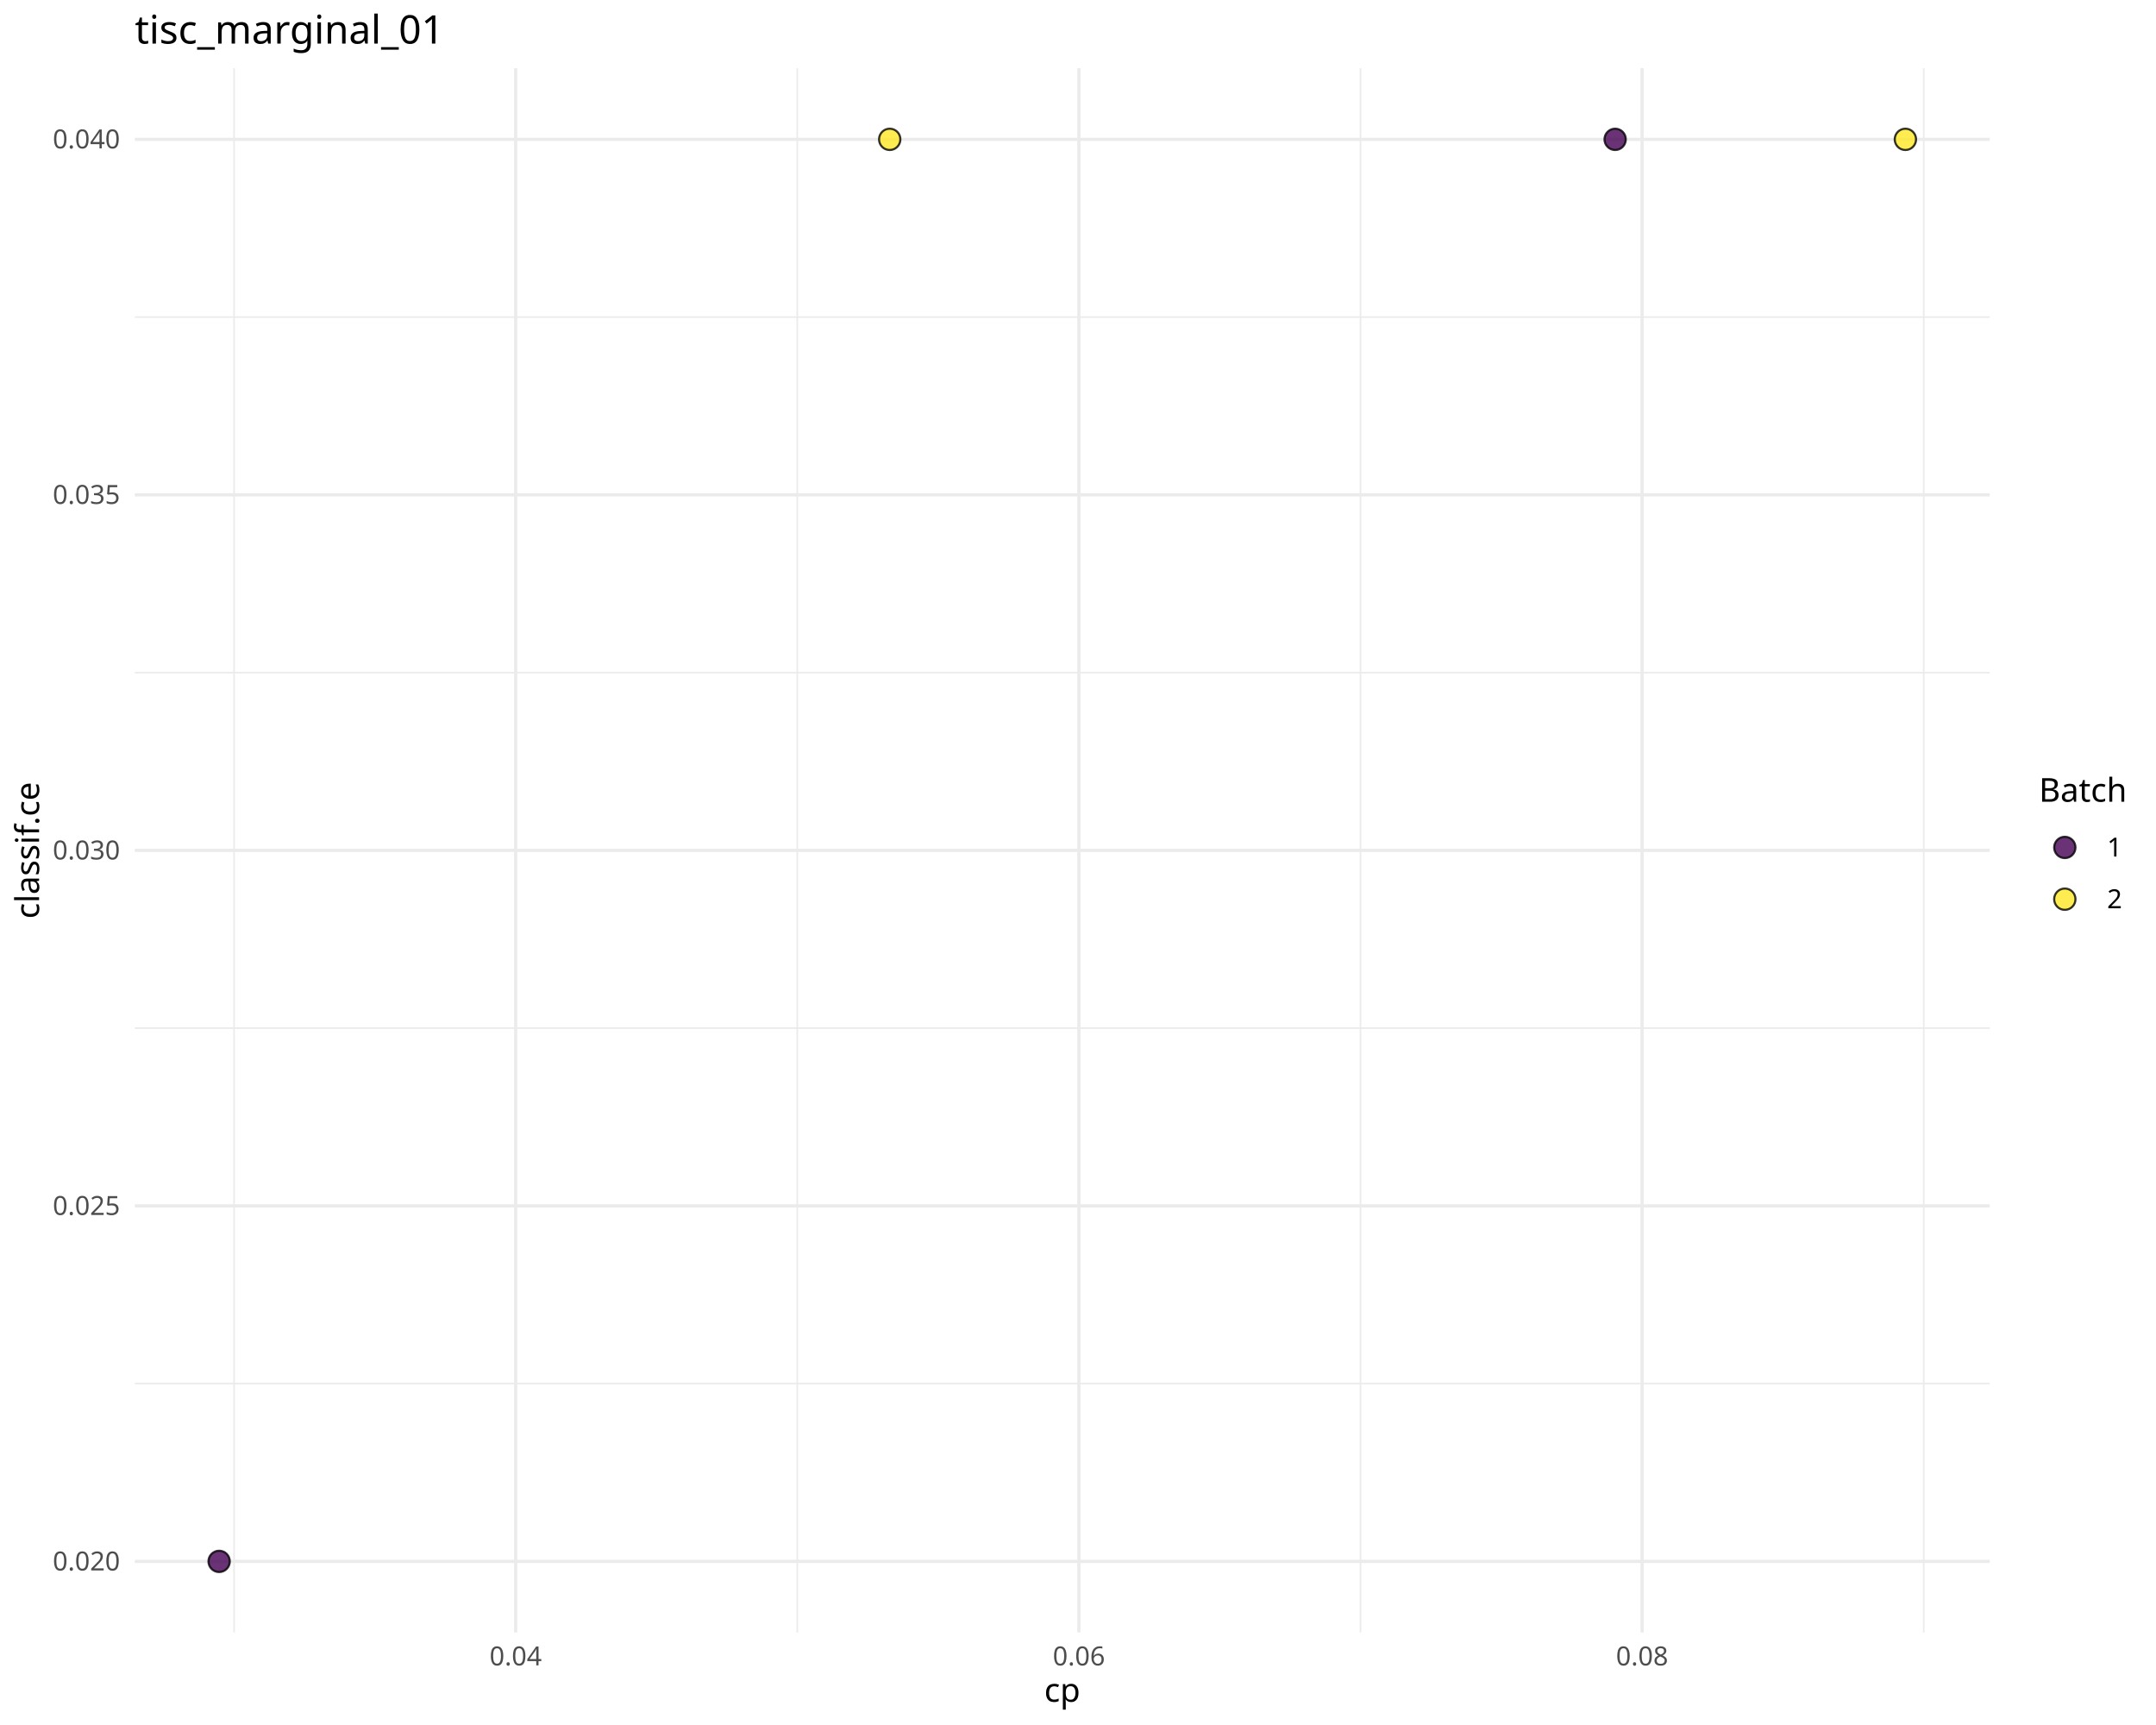
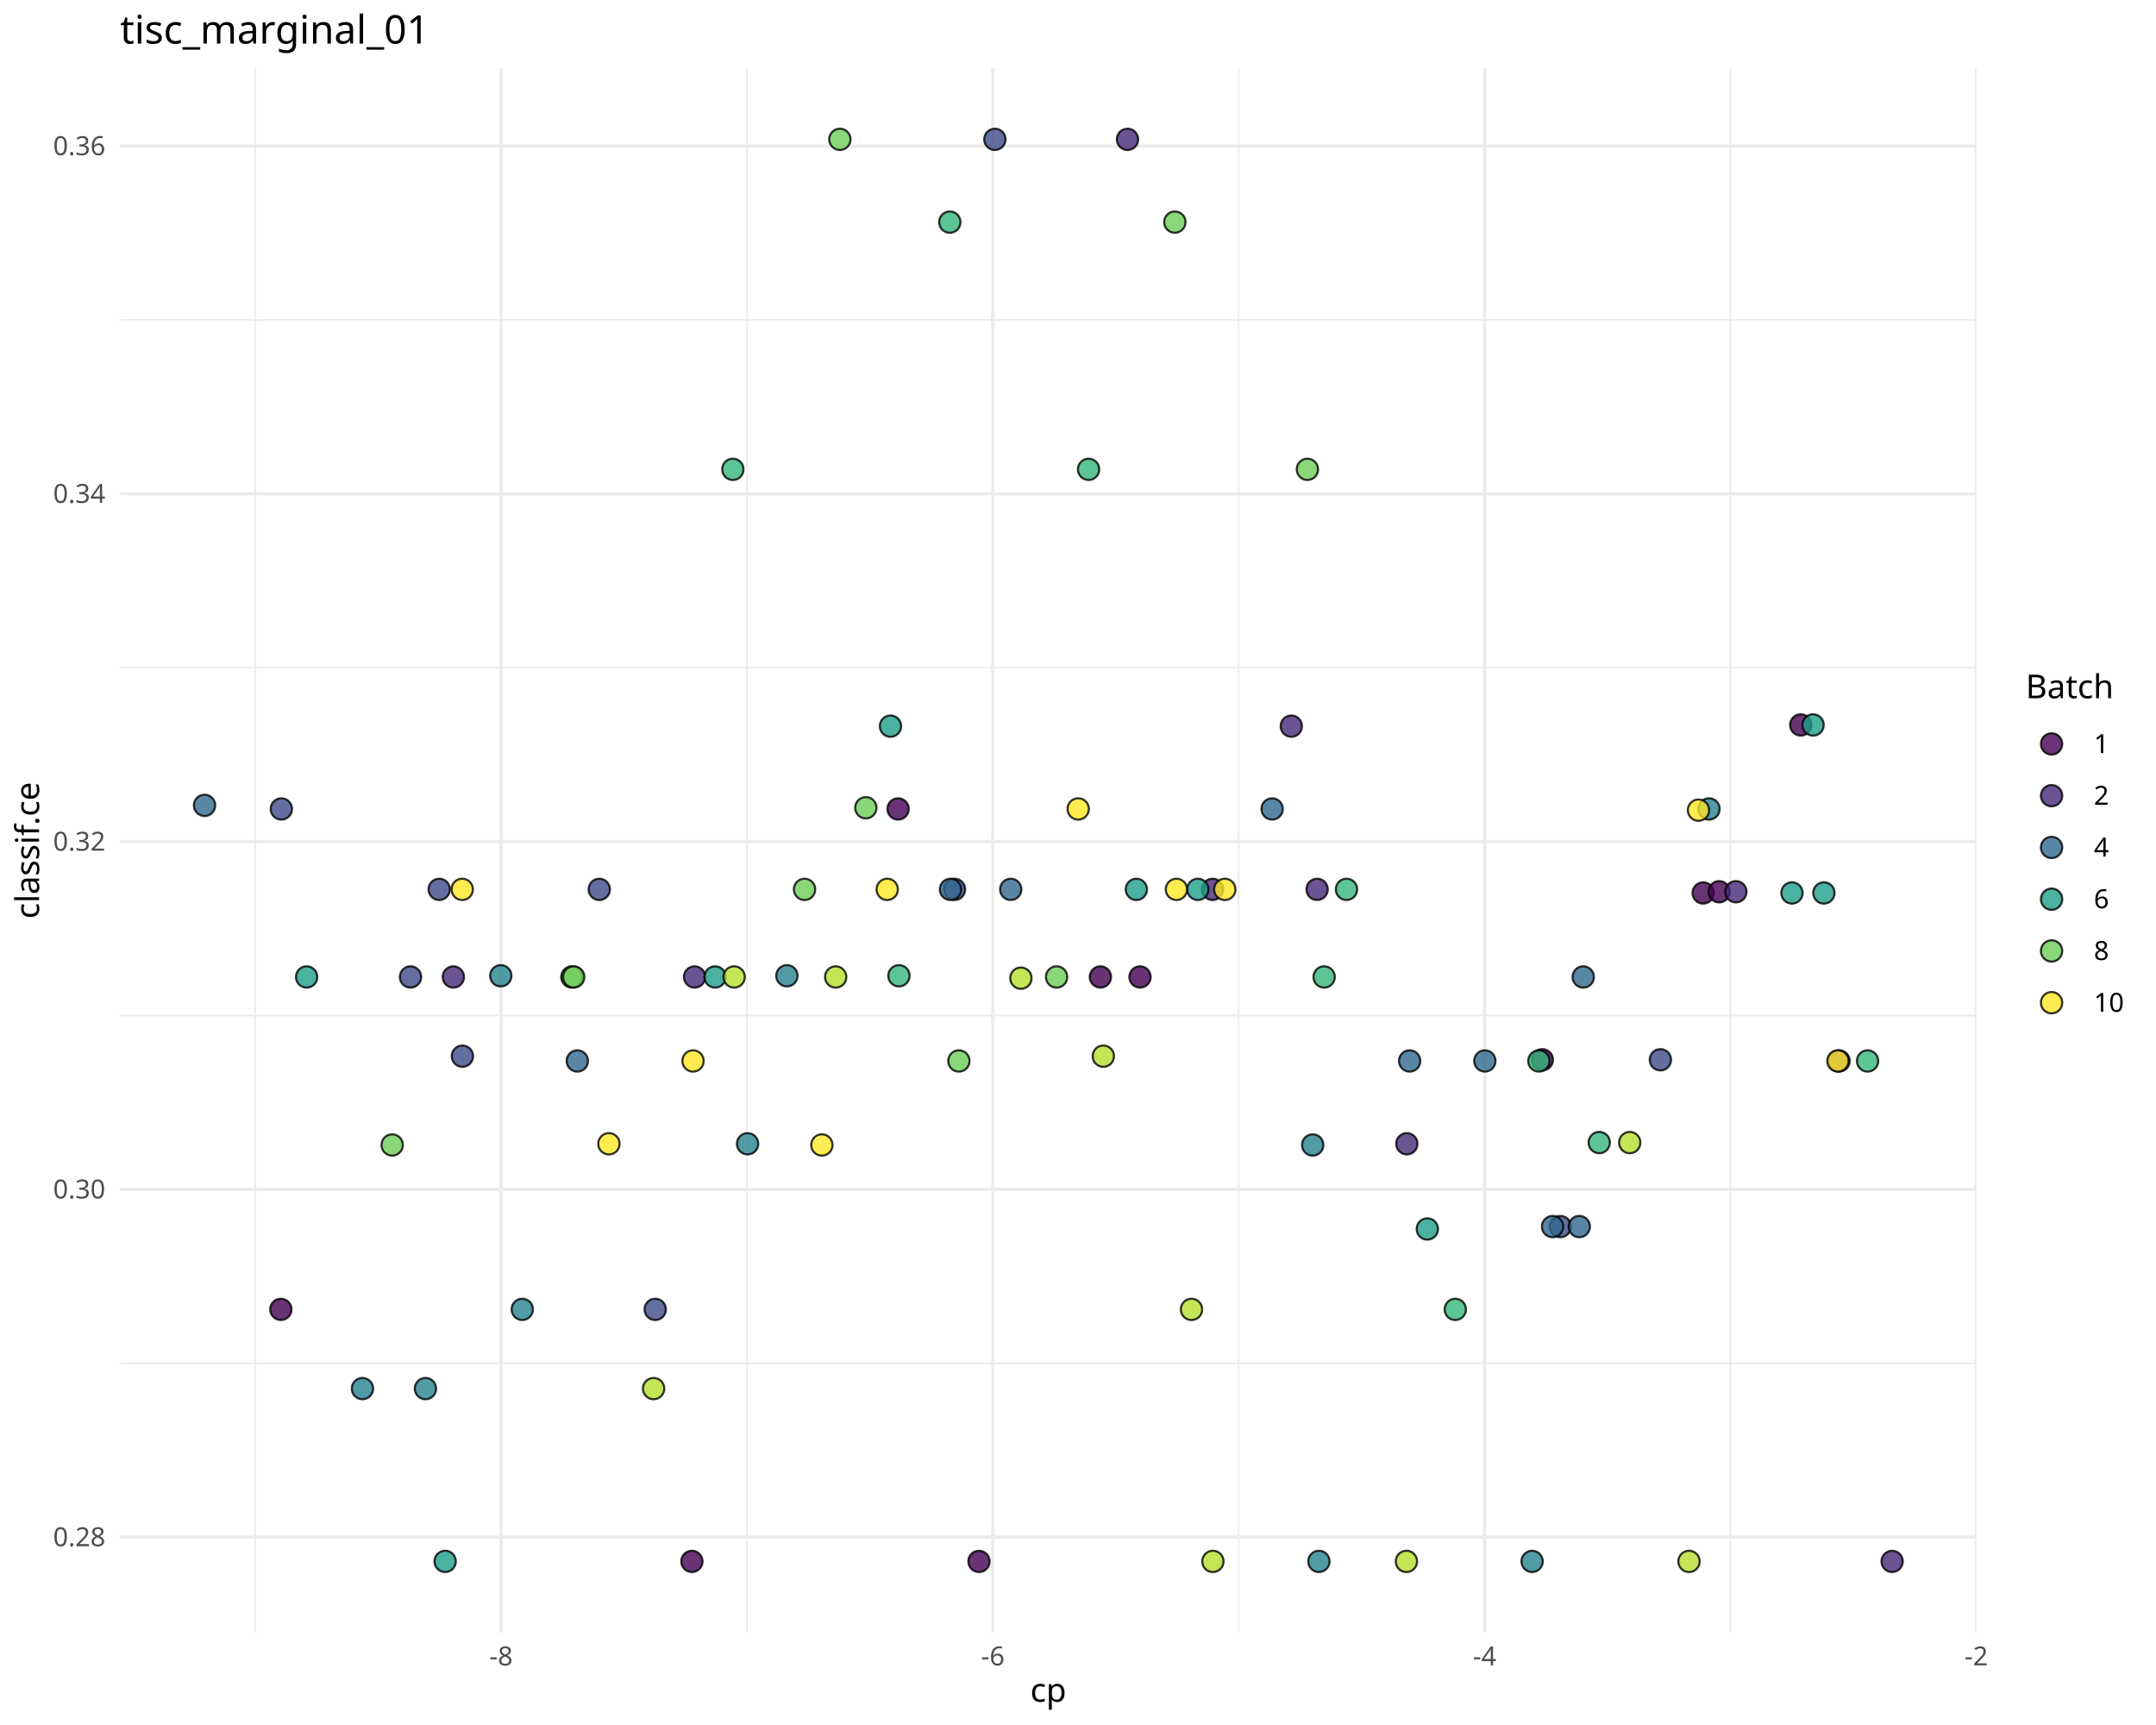
<svg xmlns="http://www.w3.org/2000/svg" class="svglite" data-engine-version="2.0" width="720.00pt" height="576.00pt" viewBox="0 0 720.00 576.00">
  <defs>
    <style type="text/css">
    .svglite line, .svglite polyline, .svglite polygon, .svglite path, .svglite rect, .svglite circle {
      fill: none;
      stroke: #000000;
      stroke-linecap: round;
      stroke-linejoin: round;
      stroke-miterlimit: 10.00;
    }
  </style>
  </defs>
  <rect width="100%" height="100%" style="stroke: none; fill: #FFFFFF;" />
  <defs>
    <clipPath id="cpMC4wMHw3MjAuMDB8MC4wMHw1NzYuMDA=">
      <rect x="0.00" y="0.00" width="720.00" height="576.00" />
    </clipPath>
  </defs>
  <g clip-path="url(#cpMC4wMHw3MjAuMDB8MC4wMHw1NzYuMDA=)">
</g>
  <defs>
-     <clipPath id="cpNDUuMDN8NjY0LjQ3fDIyLjc4fDU0NS4xMQ==">
-       <rect x="45.03" y="22.78" width="619.44" height="522.33" />
+     <clipPath id="cpNDAuMTN8NjYwLjA1fDIyLjc4fDU0NS4xMQ==">
+       <rect x="40.13" y="22.78" width="619.92" height="522.33" />
    </clipPath>
  </defs>
-   <g clip-path="url(#cpNDUuMDN8NjY0LjQ3fDIyLjc4fDU0NS4xMQ==)">
-     <polyline points="45.03,462.01 664.47,462.01 " style="stroke-width: 0.53; stroke: #EBEBEB; stroke-linecap: butt;" />
-     <polyline points="45.03,343.30 664.47,343.30 " style="stroke-width: 0.53; stroke: #EBEBEB; stroke-linecap: butt;" />
-     <polyline points="45.03,224.59 664.47,224.59 " style="stroke-width: 0.53; stroke: #EBEBEB; stroke-linecap: butt;" />
-     <polyline points="45.03,105.88 664.47,105.88 " style="stroke-width: 0.53; stroke: #EBEBEB; stroke-linecap: butt;" />
-     <polyline points="78.17,545.11 78.17,22.78 " style="stroke-width: 0.53; stroke: #EBEBEB; stroke-linecap: butt;" />
-     <polyline points="266.25,545.11 266.25,22.78 " style="stroke-width: 0.53; stroke: #EBEBEB; stroke-linecap: butt;" />
-     <polyline points="454.34,545.11 454.34,22.78 " style="stroke-width: 0.53; stroke: #EBEBEB; stroke-linecap: butt;" />
-     <polyline points="642.43,545.11 642.43,22.78 " style="stroke-width: 0.53; stroke: #EBEBEB; stroke-linecap: butt;" />
-     <polyline points="45.03,521.37 664.47,521.37 " style="stroke-width: 1.07; stroke: #EBEBEB; stroke-linecap: butt;" />
-     <polyline points="45.03,402.66 664.47,402.66 " style="stroke-width: 1.07; stroke: #EBEBEB; stroke-linecap: butt;" />
-     <polyline points="45.03,283.95 664.47,283.95 " style="stroke-width: 1.07; stroke: #EBEBEB; stroke-linecap: butt;" />
-     <polyline points="45.03,165.24 664.47,165.24 " style="stroke-width: 1.07; stroke: #EBEBEB; stroke-linecap: butt;" />
-     <polyline points="45.03,46.53 664.47,46.53 " style="stroke-width: 1.07; stroke: #EBEBEB; stroke-linecap: butt;" />
-     <polyline points="172.21,545.11 172.21,22.78 " style="stroke-width: 1.07; stroke: #EBEBEB; stroke-linecap: butt;" />
-     <polyline points="360.30,545.11 360.30,22.78 " style="stroke-width: 1.07; stroke: #EBEBEB; stroke-linecap: butt;" />
-     <polyline points="548.38,545.11 548.38,22.78 " style="stroke-width: 1.07; stroke: #EBEBEB; stroke-linecap: butt;" />
-     <circle cx="73.18" cy="521.37" r="3.56" style="stroke-width: 0.71; stroke: #000000; stroke-opacity: 0.80; fill: #440154; fill-opacity: 0.80;" />
-     <circle cx="539.38" cy="46.53" r="3.56" style="stroke-width: 0.71; stroke: #000000; stroke-opacity: 0.80; fill: #440154; fill-opacity: 0.80;" />
-     <circle cx="297.12" cy="46.53" r="3.56" style="stroke-width: 0.71; stroke: #000000; stroke-opacity: 0.80; fill: #FDE725; fill-opacity: 0.80;" />
-     <circle cx="636.31" cy="46.53" r="3.56" style="stroke-width: 0.71; stroke: #000000; stroke-opacity: 0.80; fill: #FDE725; fill-opacity: 0.80;" />
+   <g clip-path="url(#cpNDAuMTN8NjYwLjA1fDIyLjc4fDU0NS4xMQ==)">
+     <polyline points="40.13,455.21 660.05,455.21 " style="stroke-width: 0.53; stroke: #EBEBEB; stroke-linecap: butt;" />
+     <polyline points="40.13,339.09 660.05,339.09 " style="stroke-width: 0.53; stroke: #EBEBEB; stroke-linecap: butt;" />
+     <polyline points="40.13,222.96 660.05,222.96 " style="stroke-width: 0.53; stroke: #EBEBEB; stroke-linecap: butt;" />
+     <polyline points="40.13,106.83 660.05,106.83 " style="stroke-width: 0.53; stroke: #EBEBEB; stroke-linecap: butt;" />
+     <polyline points="85.23,545.11 85.23,22.78 " style="stroke-width: 0.53; stroke: #EBEBEB; stroke-linecap: butt;" />
+     <polyline points="249.44,545.11 249.44,22.78 " style="stroke-width: 0.53; stroke: #EBEBEB; stroke-linecap: butt;" />
+     <polyline points="413.65,545.11 413.65,22.78 " style="stroke-width: 0.53; stroke: #EBEBEB; stroke-linecap: butt;" />
+     <polyline points="577.86,545.11 577.86,22.78 " style="stroke-width: 0.53; stroke: #EBEBEB; stroke-linecap: butt;" />
+     <polyline points="40.13,513.28 660.05,513.28 " style="stroke-width: 1.07; stroke: #EBEBEB; stroke-linecap: butt;" />
+     <polyline points="40.13,397.15 660.05,397.15 " style="stroke-width: 1.07; stroke: #EBEBEB; stroke-linecap: butt;" />
+     <polyline points="40.13,281.02 660.05,281.02 " style="stroke-width: 1.07; stroke: #EBEBEB; stroke-linecap: butt;" />
+     <polyline points="40.13,164.90 660.05,164.90 " style="stroke-width: 1.07; stroke: #EBEBEB; stroke-linecap: butt;" />
+     <polyline points="40.13,48.77 660.05,48.77 " style="stroke-width: 1.07; stroke: #EBEBEB; stroke-linecap: butt;" />
+     <polyline points="167.33,545.11 167.33,22.78 " style="stroke-width: 1.07; stroke: #EBEBEB; stroke-linecap: butt;" />
+     <polyline points="331.55,545.11 331.55,22.78 " style="stroke-width: 1.07; stroke: #EBEBEB; stroke-linecap: butt;" />
+     <polyline points="495.76,545.11 495.76,22.78 " style="stroke-width: 1.07; stroke: #EBEBEB; stroke-linecap: butt;" />
+     <polyline points="659.97,545.11 659.97,22.78 " style="stroke-width: 1.07; stroke: #EBEBEB; stroke-linecap: butt;" />
+     <circle cx="231.06" cy="521.37" r="3.56" style="stroke-width: 0.71; stroke: #000000; stroke-opacity: 0.80; fill: #440154; fill-opacity: 0.80;" />
+     <circle cx="515.06" cy="353.87" r="3.56" style="stroke-width: 0.71; stroke: #000000; stroke-opacity: 0.80; fill: #440154; fill-opacity: 0.80;" />
+     <circle cx="299.92" cy="270.12" r="3.56" style="stroke-width: 0.71; stroke: #000000; stroke-opacity: 0.80; fill: #440154; fill-opacity: 0.80;" />
+     <circle cx="568.78" cy="298.17" r="3.56" style="stroke-width: 0.71; stroke: #000000; stroke-opacity: 0.80; fill: #440154; fill-opacity: 0.80;" />
+     <circle cx="601.36" cy="242.07" r="3.56" style="stroke-width: 0.71; stroke: #000000; stroke-opacity: 0.80; fill: #440154; fill-opacity: 0.80;" />
+     <circle cx="93.79" cy="437.22" r="3.56" style="stroke-width: 0.71; stroke: #000000; stroke-opacity: 0.80; fill: #440154; fill-opacity: 0.80;" />
+     <circle cx="367.48" cy="326.22" r="3.56" style="stroke-width: 0.71; stroke: #000000; stroke-opacity: 0.80; fill: #440154; fill-opacity: 0.80;" />
+     <circle cx="574.11" cy="297.77" r="3.56" style="stroke-width: 0.71; stroke: #000000; stroke-opacity: 0.80; fill: #440154; fill-opacity: 0.80;" />
+     <circle cx="380.71" cy="326.22" r="3.56" style="stroke-width: 0.71; stroke: #000000; stroke-opacity: 0.80; fill: #440154; fill-opacity: 0.80;" />
+     <circle cx="326.93" cy="521.37" r="3.56" style="stroke-width: 0.71; stroke: #000000; stroke-opacity: 0.80; fill: #440154; fill-opacity: 0.80;" />
+     <circle cx="431.23" cy="242.47" r="3.56" style="stroke-width: 0.71; stroke: #000000; stroke-opacity: 0.80; fill: #482878; fill-opacity: 0.80;" />
+     <circle cx="631.88" cy="521.37" r="3.56" style="stroke-width: 0.71; stroke: #000000; stroke-opacity: 0.80; fill: #482878; fill-opacity: 0.80;" />
+     <circle cx="439.85" cy="296.97" r="3.56" style="stroke-width: 0.71; stroke: #000000; stroke-opacity: 0.80; fill: #482878; fill-opacity: 0.80;" />
+     <circle cx="469.81" cy="381.92" r="3.56" style="stroke-width: 0.71; stroke: #000000; stroke-opacity: 0.80; fill: #482878; fill-opacity: 0.80;" />
+     <circle cx="376.53" cy="46.53" r="3.56" style="stroke-width: 0.71; stroke: #000000; stroke-opacity: 0.80; fill: #482878; fill-opacity: 0.80;" />
+     <circle cx="404.94" cy="296.97" r="3.56" style="stroke-width: 0.71; stroke: #000000; stroke-opacity: 0.80; fill: #482878; fill-opacity: 0.80;" />
+     <circle cx="231.96" cy="326.22" r="3.56" style="stroke-width: 0.71; stroke: #000000; stroke-opacity: 0.80; fill: #482878; fill-opacity: 0.80;" />
+     <circle cx="151.40" cy="326.22" r="3.56" style="stroke-width: 0.71; stroke: #000000; stroke-opacity: 0.80; fill: #482878; fill-opacity: 0.80;" />
+     <circle cx="614.15" cy="354.27" r="3.56" style="stroke-width: 0.71; stroke: #000000; stroke-opacity: 0.80; fill: #482878; fill-opacity: 0.80;" />
+     <circle cx="579.71" cy="297.77" r="3.56" style="stroke-width: 0.71; stroke: #000000; stroke-opacity: 0.80; fill: #482878; fill-opacity: 0.80;" />
+     <circle cx="154.42" cy="352.67" r="3.56" style="stroke-width: 0.71; stroke: #000000; stroke-opacity: 0.80; fill: #3E4A89; fill-opacity: 0.80;" />
+     <circle cx="146.68" cy="296.97" r="3.56" style="stroke-width: 0.71; stroke: #000000; stroke-opacity: 0.80; fill: #3E4A89; fill-opacity: 0.80;" />
+     <circle cx="200.13" cy="296.97" r="3.56" style="stroke-width: 0.71; stroke: #000000; stroke-opacity: 0.80; fill: #3E4A89; fill-opacity: 0.80;" />
+     <circle cx="332.24" cy="46.53" r="3.56" style="stroke-width: 0.71; stroke: #000000; stroke-opacity: 0.80; fill: #3E4A89; fill-opacity: 0.80;" />
+     <circle cx="218.81" cy="437.22" r="3.56" style="stroke-width: 0.71; stroke: #000000; stroke-opacity: 0.80; fill: #3E4A89; fill-opacity: 0.80;" />
+     <circle cx="554.49" cy="353.87" r="3.56" style="stroke-width: 0.71; stroke: #000000; stroke-opacity: 0.80; fill: #3E4A89; fill-opacity: 0.80;" />
+     <circle cx="93.95" cy="270.12" r="3.56" style="stroke-width: 0.71; stroke: #000000; stroke-opacity: 0.80; fill: #3E4A89; fill-opacity: 0.80;" />
+     <circle cx="318.76" cy="296.97" r="3.56" style="stroke-width: 0.71; stroke: #000000; stroke-opacity: 0.80; fill: #3E4A89; fill-opacity: 0.80;" />
+     <circle cx="521.08" cy="409.57" r="3.56" style="stroke-width: 0.71; stroke: #000000; stroke-opacity: 0.80; fill: #3E4A89; fill-opacity: 0.80;" />
+     <circle cx="137.09" cy="326.22" r="3.56" style="stroke-width: 0.71; stroke: #000000; stroke-opacity: 0.80; fill: #3E4A89; fill-opacity: 0.80;" />
+     <circle cx="527.40" cy="409.57" r="3.56" style="stroke-width: 0.71; stroke: #000000; stroke-opacity: 0.80; fill: #31688E; fill-opacity: 0.80;" />
+     <circle cx="528.72" cy="326.22" r="3.56" style="stroke-width: 0.71; stroke: #000000; stroke-opacity: 0.80; fill: #31688E; fill-opacity: 0.80;" />
+     <circle cx="518.48" cy="409.57" r="3.56" style="stroke-width: 0.71; stroke: #000000; stroke-opacity: 0.80; fill: #31688E; fill-opacity: 0.80;" />
+     <circle cx="317.42" cy="296.97" r="3.56" style="stroke-width: 0.71; stroke: #000000; stroke-opacity: 0.80; fill: #31688E; fill-opacity: 0.80;" />
+     <circle cx="495.87" cy="354.27" r="3.56" style="stroke-width: 0.71; stroke: #000000; stroke-opacity: 0.80; fill: #31688E; fill-opacity: 0.80;" />
+     <circle cx="424.83" cy="270.12" r="3.56" style="stroke-width: 0.71; stroke: #000000; stroke-opacity: 0.80; fill: #31688E; fill-opacity: 0.80;" />
+     <circle cx="470.75" cy="354.27" r="3.56" style="stroke-width: 0.71; stroke: #000000; stroke-opacity: 0.80; fill: #31688E; fill-opacity: 0.80;" />
+     <circle cx="68.31" cy="268.92" r="3.56" style="stroke-width: 0.71; stroke: #000000; stroke-opacity: 0.80; fill: #31688E; fill-opacity: 0.80;" />
+     <circle cx="337.54" cy="296.97" r="3.56" style="stroke-width: 0.71; stroke: #000000; stroke-opacity: 0.80; fill: #31688E; fill-opacity: 0.80;" />
+     <circle cx="192.80" cy="354.27" r="3.56" style="stroke-width: 0.71; stroke: #000000; stroke-opacity: 0.80; fill: #31688E; fill-opacity: 0.80;" />
+     <circle cx="570.73" cy="270.12" r="3.56" style="stroke-width: 0.71; stroke: #000000; stroke-opacity: 0.80; fill: #26828E; fill-opacity: 0.80;" />
+     <circle cx="167.24" cy="325.82" r="3.56" style="stroke-width: 0.71; stroke: #000000; stroke-opacity: 0.80; fill: #26828E; fill-opacity: 0.80;" />
+     <circle cx="142.08" cy="463.67" r="3.56" style="stroke-width: 0.71; stroke: #000000; stroke-opacity: 0.80; fill: #26828E; fill-opacity: 0.80;" />
+     <circle cx="438.38" cy="382.32" r="3.56" style="stroke-width: 0.71; stroke: #000000; stroke-opacity: 0.80; fill: #26828E; fill-opacity: 0.80;" />
+     <circle cx="262.79" cy="325.82" r="3.56" style="stroke-width: 0.71; stroke: #000000; stroke-opacity: 0.80; fill: #26828E; fill-opacity: 0.80;" />
+     <circle cx="440.45" cy="521.37" r="3.56" style="stroke-width: 0.71; stroke: #000000; stroke-opacity: 0.80; fill: #26828E; fill-opacity: 0.80;" />
+     <circle cx="249.66" cy="381.92" r="3.56" style="stroke-width: 0.71; stroke: #000000; stroke-opacity: 0.80; fill: #26828E; fill-opacity: 0.80;" />
+     <circle cx="174.41" cy="437.22" r="3.56" style="stroke-width: 0.71; stroke: #000000; stroke-opacity: 0.80; fill: #26828E; fill-opacity: 0.80;" />
+     <circle cx="511.65" cy="521.37" r="3.56" style="stroke-width: 0.71; stroke: #000000; stroke-opacity: 0.80; fill: #26828E; fill-opacity: 0.80;" />
+     <circle cx="121.04" cy="463.67" r="3.56" style="stroke-width: 0.71; stroke: #000000; stroke-opacity: 0.80; fill: #26828E; fill-opacity: 0.80;" />
+     <circle cx="598.43" cy="298.17" r="3.56" style="stroke-width: 0.71; stroke: #000000; stroke-opacity: 0.80; fill: #1F9E89; fill-opacity: 0.80;" />
+     <circle cx="238.80" cy="326.22" r="3.56" style="stroke-width: 0.71; stroke: #000000; stroke-opacity: 0.80; fill: #1F9E89; fill-opacity: 0.80;" />
+     <circle cx="102.40" cy="326.22" r="3.56" style="stroke-width: 0.71; stroke: #000000; stroke-opacity: 0.80; fill: #1F9E89; fill-opacity: 0.80;" />
+     <circle cx="605.48" cy="242.07" r="3.56" style="stroke-width: 0.71; stroke: #000000; stroke-opacity: 0.80; fill: #1F9E89; fill-opacity: 0.80;" />
+     <circle cx="476.66" cy="410.37" r="3.56" style="stroke-width: 0.71; stroke: #000000; stroke-opacity: 0.80; fill: #1F9E89; fill-opacity: 0.80;" />
+     <circle cx="148.66" cy="521.37" r="3.56" style="stroke-width: 0.71; stroke: #000000; stroke-opacity: 0.80; fill: #1F9E89; fill-opacity: 0.80;" />
+     <circle cx="379.49" cy="296.97" r="3.56" style="stroke-width: 0.71; stroke: #000000; stroke-opacity: 0.80; fill: #1F9E89; fill-opacity: 0.80;" />
+     <circle cx="609.09" cy="298.17" r="3.56" style="stroke-width: 0.71; stroke: #000000; stroke-opacity: 0.80; fill: #1F9E89; fill-opacity: 0.80;" />
+     <circle cx="400.02" cy="296.97" r="3.56" style="stroke-width: 0.71; stroke: #000000; stroke-opacity: 0.80; fill: #1F9E89; fill-opacity: 0.80;" />
+     <circle cx="297.38" cy="242.47" r="3.56" style="stroke-width: 0.71; stroke: #000000; stroke-opacity: 0.80; fill: #1F9E89; fill-opacity: 0.80;" />
+     <circle cx="449.66" cy="296.97" r="3.56" style="stroke-width: 0.71; stroke: #000000; stroke-opacity: 0.80; fill: #35B779; fill-opacity: 0.80;" />
+     <circle cx="486.00" cy="437.22" r="3.56" style="stroke-width: 0.71; stroke: #000000; stroke-opacity: 0.80; fill: #35B779; fill-opacity: 0.80;" />
+     <circle cx="363.53" cy="156.72" r="3.56" style="stroke-width: 0.71; stroke: #000000; stroke-opacity: 0.80; fill: #35B779; fill-opacity: 0.80;" />
+     <circle cx="442.20" cy="326.22" r="3.56" style="stroke-width: 0.71; stroke: #000000; stroke-opacity: 0.80; fill: #35B779; fill-opacity: 0.80;" />
+     <circle cx="534.06" cy="381.52" r="3.56" style="stroke-width: 0.71; stroke: #000000; stroke-opacity: 0.80; fill: #35B779; fill-opacity: 0.80;" />
+     <circle cx="513.91" cy="354.27" r="3.56" style="stroke-width: 0.71; stroke: #000000; stroke-opacity: 0.80; fill: #35B779; fill-opacity: 0.80;" />
+     <circle cx="623.68" cy="354.27" r="3.56" style="stroke-width: 0.71; stroke: #000000; stroke-opacity: 0.80; fill: #35B779; fill-opacity: 0.80;" />
+     <circle cx="317.19" cy="74.17" r="3.56" style="stroke-width: 0.71; stroke: #000000; stroke-opacity: 0.80; fill: #35B779; fill-opacity: 0.80;" />
+     <circle cx="244.74" cy="156.72" r="3.56" style="stroke-width: 0.71; stroke: #000000; stroke-opacity: 0.80; fill: #35B779; fill-opacity: 0.80;" />
+     <circle cx="300.20" cy="325.82" r="3.56" style="stroke-width: 0.71; stroke: #000000; stroke-opacity: 0.80; fill: #35B779; fill-opacity: 0.80;" />
+     <circle cx="130.97" cy="382.32" r="3.56" style="stroke-width: 0.71; stroke: #000000; stroke-opacity: 0.80; fill: #6DCD59; fill-opacity: 0.80;" />
+     <circle cx="289.15" cy="269.72" r="3.56" style="stroke-width: 0.71; stroke: #000000; stroke-opacity: 0.80; fill: #6DCD59; fill-opacity: 0.80;" />
+     <circle cx="392.34" cy="74.17" r="3.56" style="stroke-width: 0.71; stroke: #000000; stroke-opacity: 0.80; fill: #6DCD59; fill-opacity: 0.80;" />
+     <circle cx="190.97" cy="326.22" r="3.56" style="stroke-width: 0.71; stroke: #000000; stroke-opacity: 0.80; fill: #6DCD59; fill-opacity: 0.80;" />
+     <circle cx="320.22" cy="354.27" r="3.56" style="stroke-width: 0.71; stroke: #000000; stroke-opacity: 0.80; fill: #6DCD59; fill-opacity: 0.80;" />
+     <circle cx="191.59" cy="326.22" r="3.56" style="stroke-width: 0.71; stroke: #000000; stroke-opacity: 0.80; fill: #6DCD59; fill-opacity: 0.80;" />
+     <circle cx="352.85" cy="326.22" r="3.56" style="stroke-width: 0.71; stroke: #000000; stroke-opacity: 0.80; fill: #6DCD59; fill-opacity: 0.80;" />
+     <circle cx="268.68" cy="296.97" r="3.56" style="stroke-width: 0.71; stroke: #000000; stroke-opacity: 0.80; fill: #6DCD59; fill-opacity: 0.80;" />
+     <circle cx="436.61" cy="156.72" r="3.56" style="stroke-width: 0.71; stroke: #000000; stroke-opacity: 0.80; fill: #6DCD59; fill-opacity: 0.80;" />
+     <circle cx="280.48" cy="46.53" r="3.56" style="stroke-width: 0.71; stroke: #000000; stroke-opacity: 0.80; fill: #6DCD59; fill-opacity: 0.80;" />
+     <circle cx="279.08" cy="326.22" r="3.56" style="stroke-width: 0.71; stroke: #000000; stroke-opacity: 0.80; fill: #B4DE2C; fill-opacity: 0.80;" />
+     <circle cx="368.46" cy="352.67" r="3.56" style="stroke-width: 0.71; stroke: #000000; stroke-opacity: 0.80; fill: #B4DE2C; fill-opacity: 0.80;" />
+     <circle cx="564.05" cy="521.37" r="3.56" style="stroke-width: 0.71; stroke: #000000; stroke-opacity: 0.80; fill: #B4DE2C; fill-opacity: 0.80;" />
+     <circle cx="397.91" cy="437.22" r="3.56" style="stroke-width: 0.71; stroke: #000000; stroke-opacity: 0.80; fill: #B4DE2C; fill-opacity: 0.80;" />
+     <circle cx="544.25" cy="381.52" r="3.56" style="stroke-width: 0.71; stroke: #000000; stroke-opacity: 0.80; fill: #B4DE2C; fill-opacity: 0.80;" />
+     <circle cx="245.17" cy="326.22" r="3.56" style="stroke-width: 0.71; stroke: #000000; stroke-opacity: 0.80; fill: #B4DE2C; fill-opacity: 0.80;" />
+     <circle cx="469.68" cy="521.37" r="3.56" style="stroke-width: 0.71; stroke: #000000; stroke-opacity: 0.80; fill: #B4DE2C; fill-opacity: 0.80;" />
+     <circle cx="218.27" cy="463.67" r="3.56" style="stroke-width: 0.71; stroke: #000000; stroke-opacity: 0.80; fill: #B4DE2C; fill-opacity: 0.80;" />
+     <circle cx="405.05" cy="521.37" r="3.56" style="stroke-width: 0.71; stroke: #000000; stroke-opacity: 0.80; fill: #B4DE2C; fill-opacity: 0.80;" />
+     <circle cx="340.93" cy="326.62" r="3.56" style="stroke-width: 0.71; stroke: #000000; stroke-opacity: 0.80; fill: #B4DE2C; fill-opacity: 0.80;" />
+     <circle cx="154.36" cy="296.97" r="3.56" style="stroke-width: 0.71; stroke: #000000; stroke-opacity: 0.80; fill: #FDE725; fill-opacity: 0.80;" />
+     <circle cx="392.87" cy="296.97" r="3.56" style="stroke-width: 0.71; stroke: #000000; stroke-opacity: 0.80; fill: #FDE725; fill-opacity: 0.80;" />
+     <circle cx="203.35" cy="381.92" r="3.56" style="stroke-width: 0.71; stroke: #000000; stroke-opacity: 0.80; fill: #FDE725; fill-opacity: 0.80;" />
+     <circle cx="613.78" cy="354.27" r="3.56" style="stroke-width: 0.71; stroke: #000000; stroke-opacity: 0.80; fill: #FDE725; fill-opacity: 0.80;" />
+     <circle cx="409.03" cy="296.97" r="3.56" style="stroke-width: 0.71; stroke: #000000; stroke-opacity: 0.80; fill: #FDE725; fill-opacity: 0.80;" />
+     <circle cx="360.07" cy="270.12" r="3.56" style="stroke-width: 0.71; stroke: #000000; stroke-opacity: 0.80; fill: #FDE725; fill-opacity: 0.80;" />
+     <circle cx="296.28" cy="296.97" r="3.56" style="stroke-width: 0.71; stroke: #000000; stroke-opacity: 0.80; fill: #FDE725; fill-opacity: 0.80;" />
+     <circle cx="567.21" cy="270.52" r="3.56" style="stroke-width: 0.71; stroke: #000000; stroke-opacity: 0.80; fill: #FDE725; fill-opacity: 0.80;" />
+     <circle cx="274.46" cy="382.32" r="3.56" style="stroke-width: 0.71; stroke: #000000; stroke-opacity: 0.80; fill: #FDE725; fill-opacity: 0.80;" />
+     <circle cx="231.44" cy="354.27" r="3.56" style="stroke-width: 0.71; stroke: #000000; stroke-opacity: 0.80; fill: #FDE725; fill-opacity: 0.80;" />
  </g>
  <g clip-path="url(#cpMC4wMHw3MjAuMDB8MC4wMHw1NzYuMDA=)">
-     <text x="40.10" y="524.40" text-anchor="end" style="font-size: 8.80px; fill: #4D4D4D; font-family: sans;" textLength="22.02px" lengthAdjust="spacingAndGlyphs">0.020</text>
-     <text x="40.10" y="405.69" text-anchor="end" style="font-size: 8.80px; fill: #4D4D4D; font-family: sans;" textLength="22.02px" lengthAdjust="spacingAndGlyphs">0.025</text>
-     <text x="40.10" y="286.98" text-anchor="end" style="font-size: 8.80px; fill: #4D4D4D; font-family: sans;" textLength="22.02px" lengthAdjust="spacingAndGlyphs">0.030</text>
-     <text x="40.10" y="168.26" text-anchor="end" style="font-size: 8.80px; fill: #4D4D4D; font-family: sans;" textLength="22.02px" lengthAdjust="spacingAndGlyphs">0.035</text>
-     <text x="40.10" y="49.55" text-anchor="end" style="font-size: 8.80px; fill: #4D4D4D; font-family: sans;" textLength="22.02px" lengthAdjust="spacingAndGlyphs">0.040</text>
-     <text x="172.21" y="556.10" text-anchor="middle" style="font-size: 8.80px; fill: #4D4D4D; font-family: sans;" textLength="17.13px" lengthAdjust="spacingAndGlyphs">0.04</text>
-     <text x="360.30" y="556.10" text-anchor="middle" style="font-size: 8.80px; fill: #4D4D4D; font-family: sans;" textLength="17.13px" lengthAdjust="spacingAndGlyphs">0.06</text>
-     <text x="548.38" y="556.10" text-anchor="middle" style="font-size: 8.80px; fill: #4D4D4D; font-family: sans;" textLength="17.13px" lengthAdjust="spacingAndGlyphs">0.08</text>
-     <text x="354.75" y="568.24" text-anchor="middle" style="font-size: 11.00px; font-family: sans;" textLength="11.62px" lengthAdjust="spacingAndGlyphs">cp</text>
+     <text x="35.20" y="516.30" text-anchor="end" style="font-size: 8.80px; fill: #4D4D4D; font-family: sans;" textLength="17.13px" lengthAdjust="spacingAndGlyphs">0.28</text>
+     <text x="35.20" y="400.18" text-anchor="end" style="font-size: 8.80px; fill: #4D4D4D; font-family: sans;" textLength="17.13px" lengthAdjust="spacingAndGlyphs">0.30</text>
+     <text x="35.20" y="284.05" text-anchor="end" style="font-size: 8.80px; fill: #4D4D4D; font-family: sans;" textLength="17.13px" lengthAdjust="spacingAndGlyphs">0.32</text>
+     <text x="35.20" y="167.92" text-anchor="end" style="font-size: 8.80px; fill: #4D4D4D; font-family: sans;" textLength="17.13px" lengthAdjust="spacingAndGlyphs">0.34</text>
+     <text x="35.20" y="51.80" text-anchor="end" style="font-size: 8.80px; fill: #4D4D4D; font-family: sans;" textLength="17.13px" lengthAdjust="spacingAndGlyphs">0.36</text>
+     <text x="167.33" y="556.10" text-anchor="middle" style="font-size: 8.80px; fill: #4D4D4D; font-family: sans;" textLength="7.82px" lengthAdjust="spacingAndGlyphs">-8</text>
+     <text x="331.55" y="556.10" text-anchor="middle" style="font-size: 8.80px; fill: #4D4D4D; font-family: sans;" textLength="7.82px" lengthAdjust="spacingAndGlyphs">-6</text>
+     <text x="495.76" y="556.10" text-anchor="middle" style="font-size: 8.80px; fill: #4D4D4D; font-family: sans;" textLength="7.82px" lengthAdjust="spacingAndGlyphs">-4</text>
+     <text x="659.97" y="556.10" text-anchor="middle" style="font-size: 8.80px; fill: #4D4D4D; font-family: sans;" textLength="7.82px" lengthAdjust="spacingAndGlyphs">-2</text>
+     <text x="350.09" y="568.24" text-anchor="middle" style="font-size: 11.00px; font-family: sans;" textLength="11.62px" lengthAdjust="spacingAndGlyphs">cp</text>
    <text transform="translate(13.05,283.95) rotate(-90)" text-anchor="middle" style="font-size: 11.00px; font-family: sans;" textLength="45.25px" lengthAdjust="spacingAndGlyphs">classif.ce</text>
-     <text x="680.91" y="267.71" style="font-size: 11.00px; font-family: sans;" textLength="28.14px" lengthAdjust="spacingAndGlyphs">Batch</text>
-     <circle cx="689.55" cy="282.97" r="3.56" style="stroke-width: 0.71; stroke: #000000; stroke-opacity: 0.80; fill: #440154; fill-opacity: 0.80;" />
-     <circle cx="689.55" cy="300.25" r="3.56" style="stroke-width: 0.71; stroke: #000000; stroke-opacity: 0.80; fill: #FDE725; fill-opacity: 0.80;" />
-     <text x="703.66" y="286.00" style="font-size: 8.80px; font-family: sans;" textLength="4.89px" lengthAdjust="spacingAndGlyphs">1</text>
-     <text x="703.66" y="303.28" style="font-size: 8.80px; font-family: sans;" textLength="4.89px" lengthAdjust="spacingAndGlyphs">2</text>
-     <text x="45.03" y="14.56" style="font-size: 13.20px; font-family: sans;" textLength="99.80px" lengthAdjust="spacingAndGlyphs">tisc_marginal_01</text>
+     <text x="676.49" y="233.15" style="font-size: 11.00px; font-family: sans;" textLength="28.14px" lengthAdjust="spacingAndGlyphs">Batch</text>
+     <circle cx="685.13" cy="248.41" r="3.56" style="stroke-width: 0.71; stroke: #000000; stroke-opacity: 0.80; fill: #440154; fill-opacity: 0.80;" />
+     <circle cx="685.13" cy="265.69" r="3.56" style="stroke-width: 0.71; stroke: #000000; stroke-opacity: 0.80; fill: #482878; fill-opacity: 0.80;" />
+     <circle cx="685.13" cy="282.97" r="3.56" style="stroke-width: 0.71; stroke: #000000; stroke-opacity: 0.80; fill: #31688E; fill-opacity: 0.80;" />
+     <circle cx="685.13" cy="300.25" r="3.56" style="stroke-width: 0.71; stroke: #000000; stroke-opacity: 0.80; fill: #1F9E89; fill-opacity: 0.80;" />
+     <circle cx="685.13" cy="317.53" r="3.56" style="stroke-width: 0.71; stroke: #000000; stroke-opacity: 0.80; fill: #6DCD59; fill-opacity: 0.80;" />
+     <circle cx="685.13" cy="334.81" r="3.56" style="stroke-width: 0.71; stroke: #000000; stroke-opacity: 0.80; fill: #FDE725; fill-opacity: 0.80;" />
+     <text x="699.25" y="251.44" style="font-size: 8.80px; font-family: sans;" textLength="4.89px" lengthAdjust="spacingAndGlyphs">1</text>
+     <text x="699.25" y="268.72" style="font-size: 8.80px; font-family: sans;" textLength="4.89px" lengthAdjust="spacingAndGlyphs">2</text>
+     <text x="699.25" y="286.00" style="font-size: 8.80px; font-family: sans;" textLength="4.89px" lengthAdjust="spacingAndGlyphs">4</text>
+     <text x="699.25" y="303.28" style="font-size: 8.80px; font-family: sans;" textLength="4.89px" lengthAdjust="spacingAndGlyphs">6</text>
+     <text x="699.25" y="320.56" style="font-size: 8.80px; font-family: sans;" textLength="4.89px" lengthAdjust="spacingAndGlyphs">8</text>
+     <text x="699.25" y="337.84" style="font-size: 8.80px; font-family: sans;" textLength="9.79px" lengthAdjust="spacingAndGlyphs">10</text>
+     <text x="40.13" y="14.56" style="font-size: 13.20px; font-family: sans;" textLength="99.80px" lengthAdjust="spacingAndGlyphs">tisc_marginal_01</text>
  </g>
</svg>
